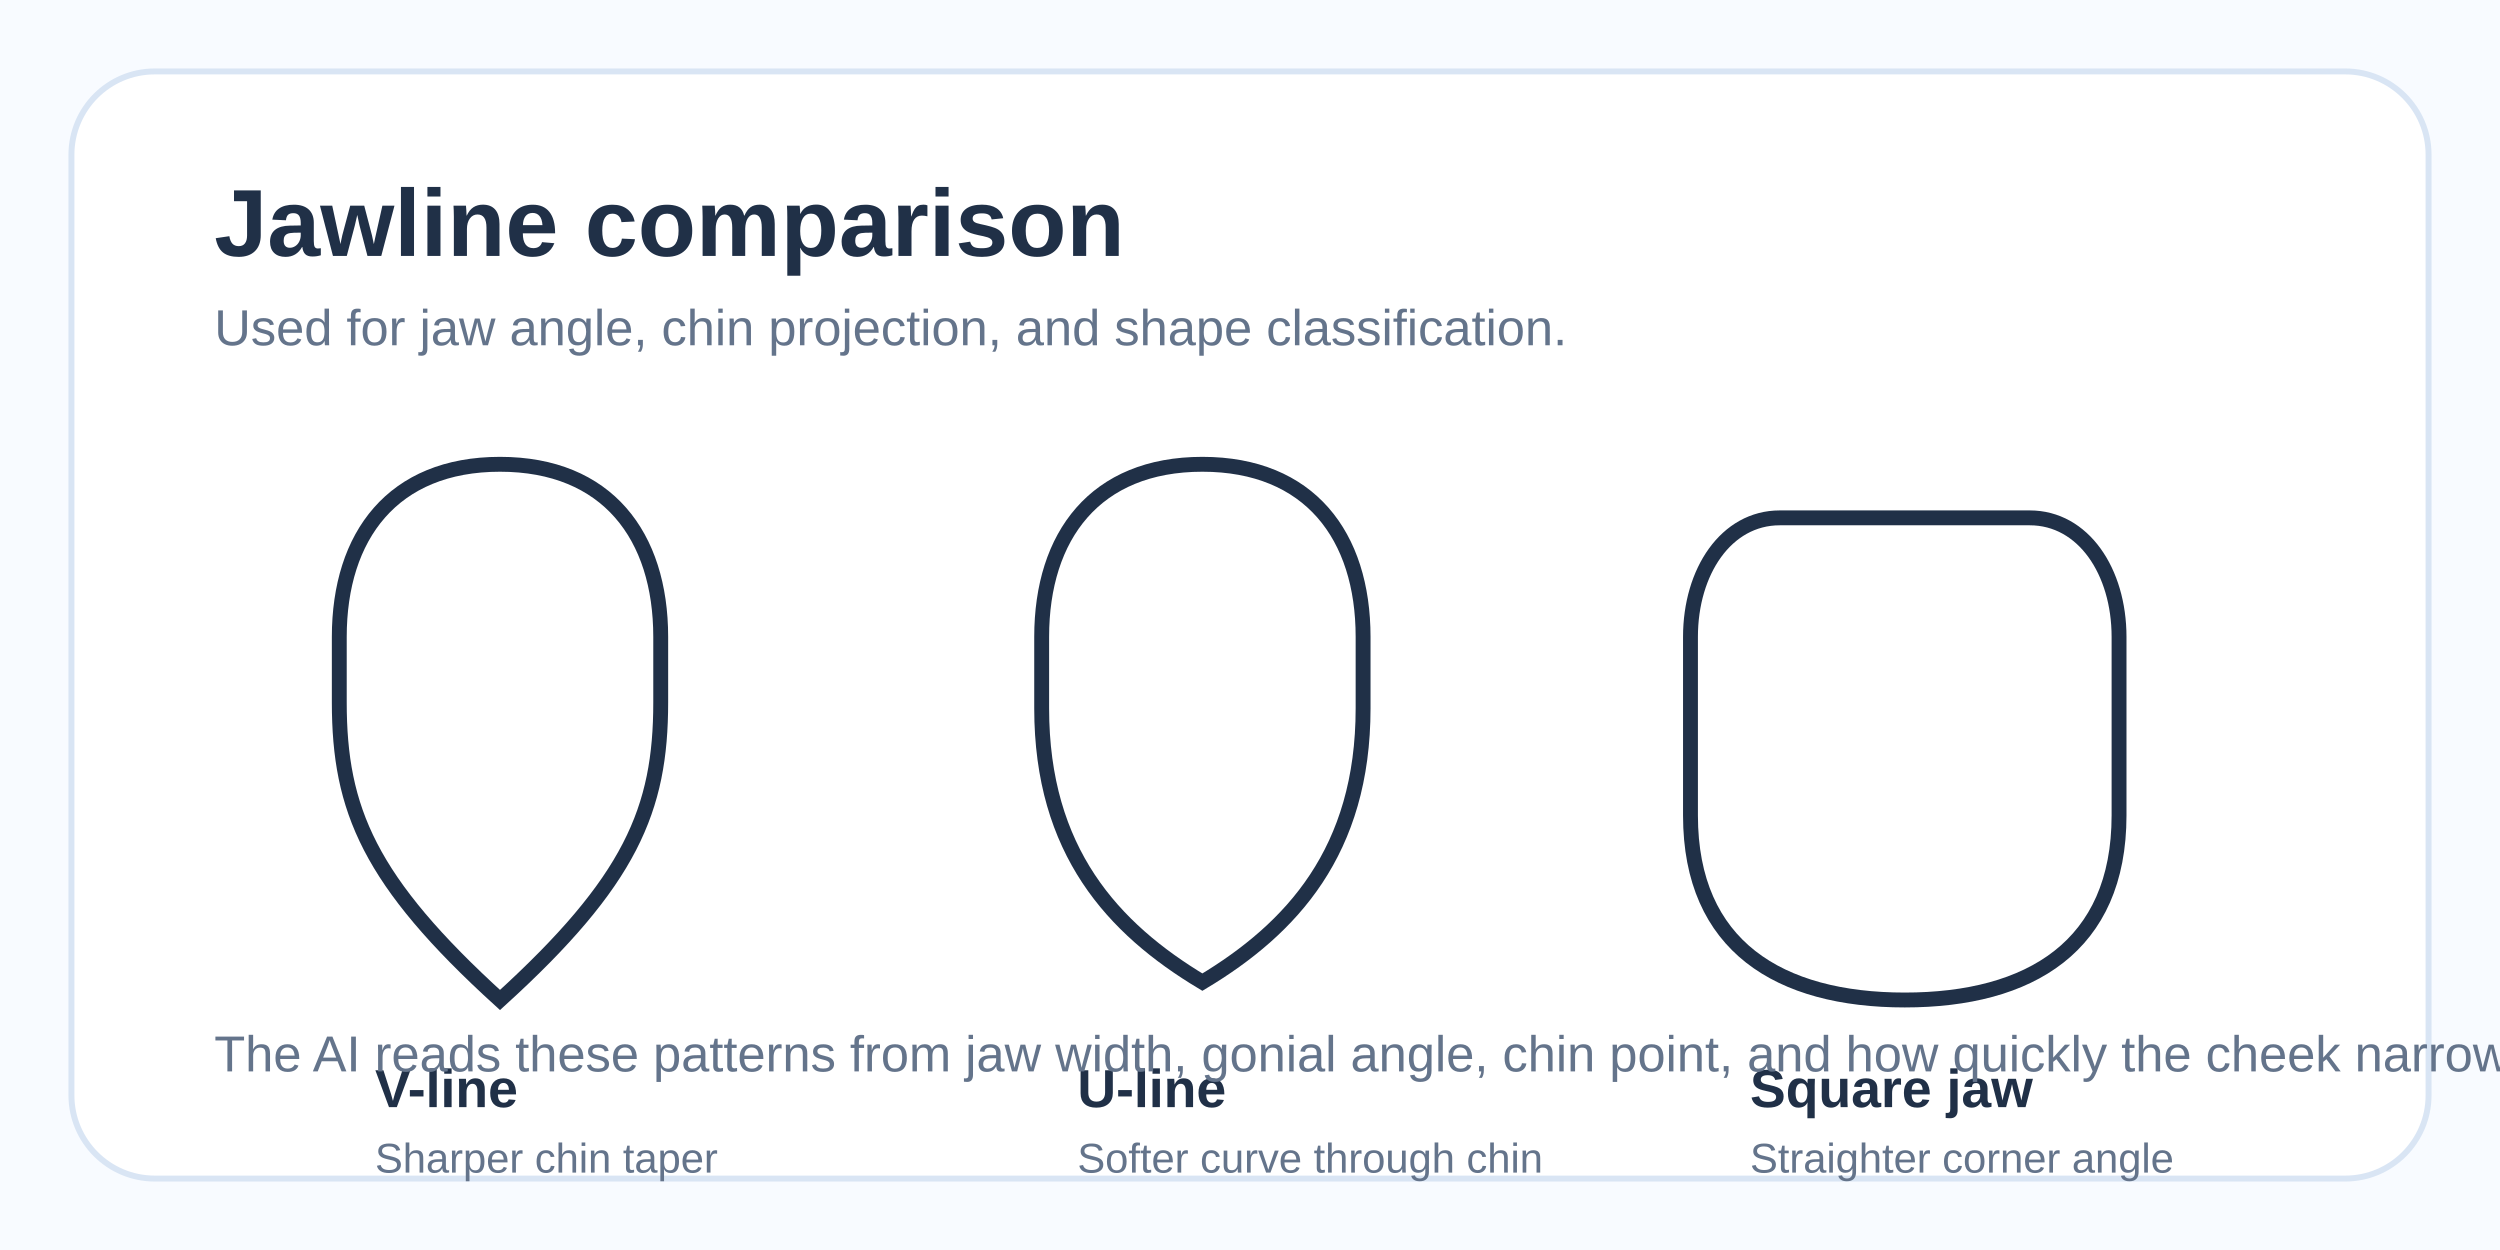
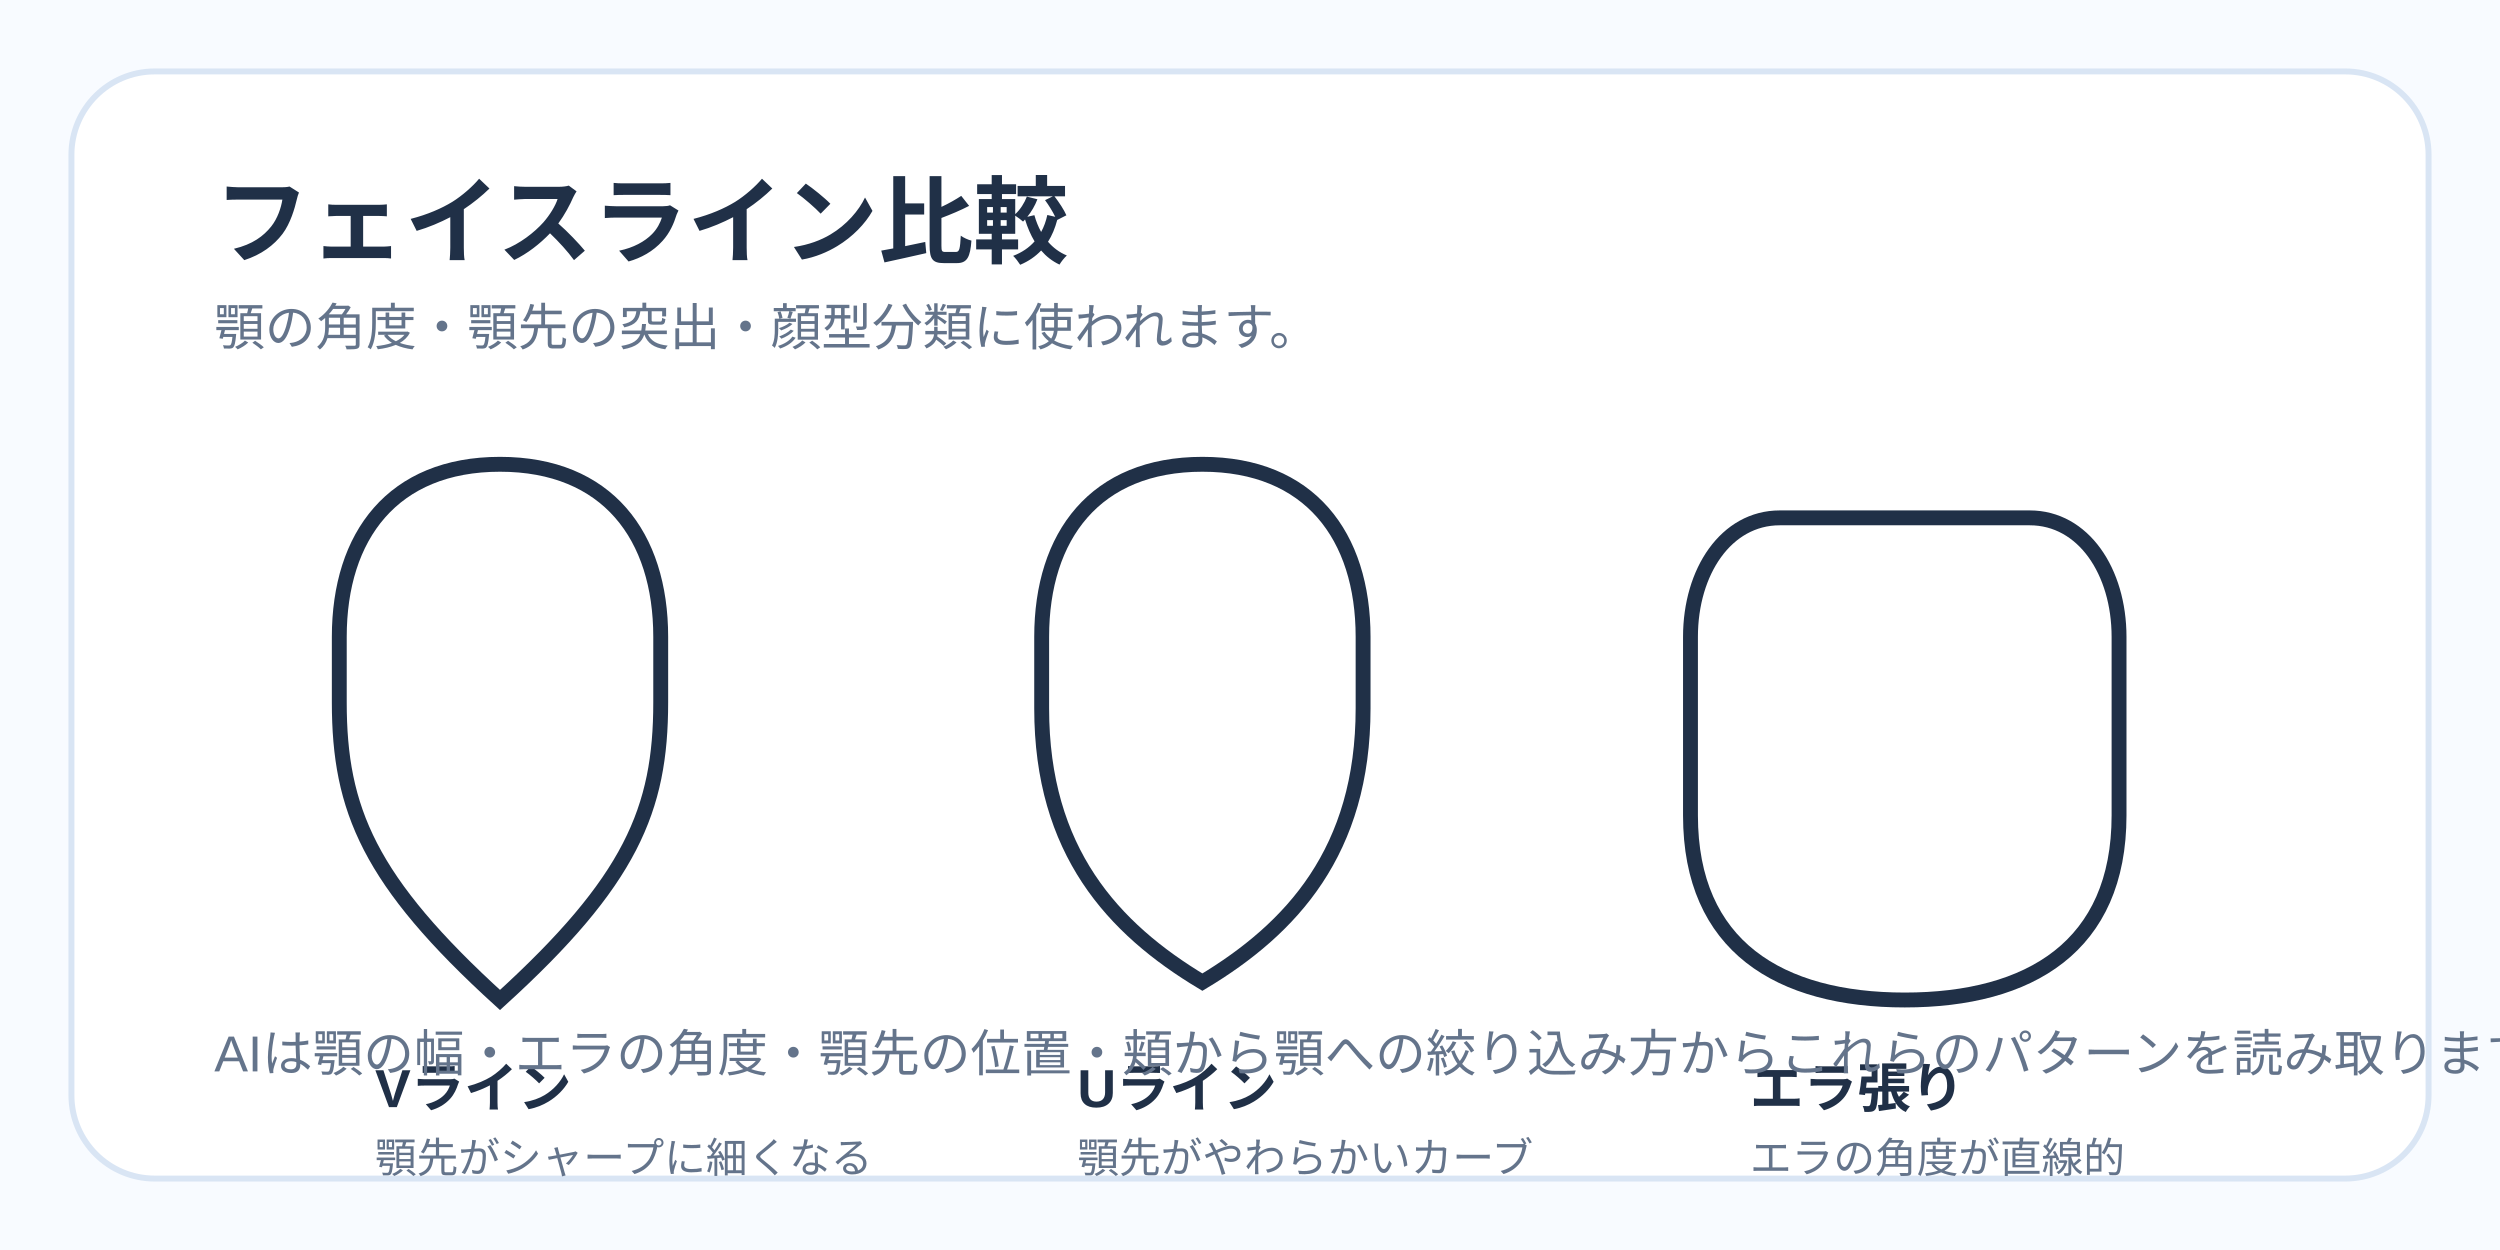
<svg xmlns="http://www.w3.org/2000/svg" viewBox="0 0 840 420" role="img" aria-labelledby="title desc">
  <rect width="840" height="420" fill="#f8fbff" />
  <rect x="24" y="24" width="792" height="372" rx="28" fill="#fff" stroke="#d9e5f4" stroke-width="2" />
  <g font-family="Arial, sans-serif" fill="#203047">
-     <text x="72" y="86" font-size="32" font-weight="700">Jawline comparison</text>
-     <text x="72" y="116" font-size="17" fill="#64748b">Used for jaw angle, chin projection, and shape classification.</text>
+     <text x="72" y="86" font-size="32" font-weight="700">フェイスライン比較</text>
+     <text x="72" y="116" font-size="17" fill="#64748b">顎の角度・顎先の突出・顔型分類に使われます。</text>
  </g>
  <g transform="translate(108 156)" stroke="#203047" stroke-width="5" fill="none" font-family="Arial, sans-serif">
    <g transform="translate(0 0)">
      <path d="M60 0c36 0 54 24 54 58v22c0 36-10 60-54 100C16 140 6 116 6 80V58C6 24 24 0 60 0Z" />
-       <text x="18" y="216" fill="#203047" font-size="18" stroke="none" font-weight="700">V-line</text>
-       <text x="18" y="238" fill="#64748b" font-size="14" stroke="none">Sharper chin taper</text>
+       <text x="18" y="216" fill="#203047" font-size="18" stroke="none" font-weight="700">Vライン</text>
+       <text x="18" y="238" fill="#64748b" font-size="14" stroke="none">顎先がシャープに細くなる</text>
    </g>
    <g transform="translate(236 0)">
      <path d="M60 0c36 0 54 24 54 58v24c0 48-24 74-54 92C30 156 6 130 6 82V58C6 24 24 0 60 0Z" />
-       <text x="18" y="216" fill="#203047" font-size="18" stroke="none" font-weight="700">U-line</text>
-       <text x="18" y="238" fill="#64748b" font-size="14" stroke="none">Softer curve through chin</text>
+       <text x="18" y="216" fill="#203047" font-size="18" stroke="none" font-weight="700">Uライン</text>
+       <text x="18" y="238" fill="#64748b" font-size="14" stroke="none">顎先がやわらかいカーブ</text>
    </g>
    <g transform="translate(472 0)">
      <path d="M18 18h84c18 0 30 18 30 40v60c0 44-30 62-72 62S-12 162-12 118V58c0-22 12-40 30-40Z" />
-       <text x="8" y="216" fill="#203047" font-size="18" stroke="none" font-weight="700">Square jaw</text>
-       <text x="8" y="238" fill="#64748b" font-size="14" stroke="none">Straighter corner angle</text>
+       <text x="8" y="216" fill="#203047" font-size="18" stroke="none" font-weight="700">エラ張り</text>
+       <text x="8" y="238" fill="#64748b" font-size="14" stroke="none">エラの角度が直線的</text>
    </g>
  </g>
-   <text x="72" y="360" font-family="Arial, sans-serif" font-size="17" fill="#64748b">The AI reads these patterns from jaw width, gonial angle, chin point, and how quickly the cheek narrows into the chin.</text>
+   <text x="72" y="360" font-family="Arial, sans-serif" font-size="17" fill="#64748b">AIは顎の幅・エラの角度・顎先の位置・頬から顎への絞り込み方からこれらのパターンを読み取ります。</text>
</svg>
